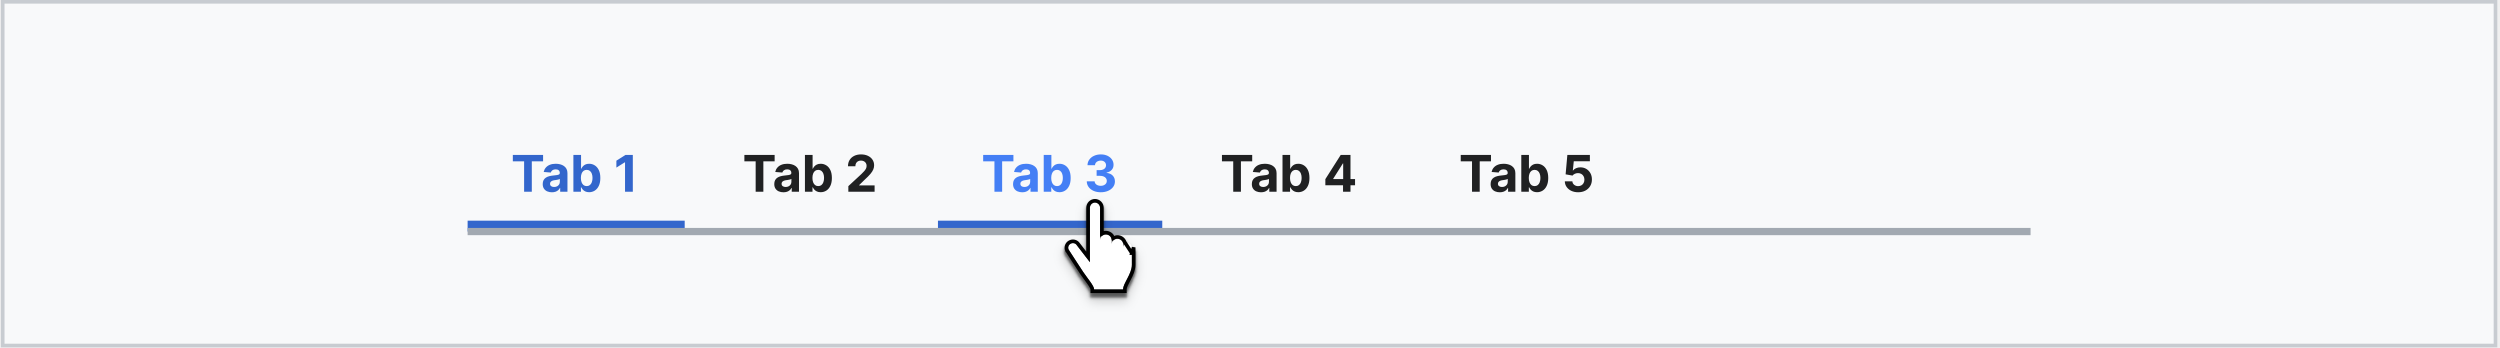
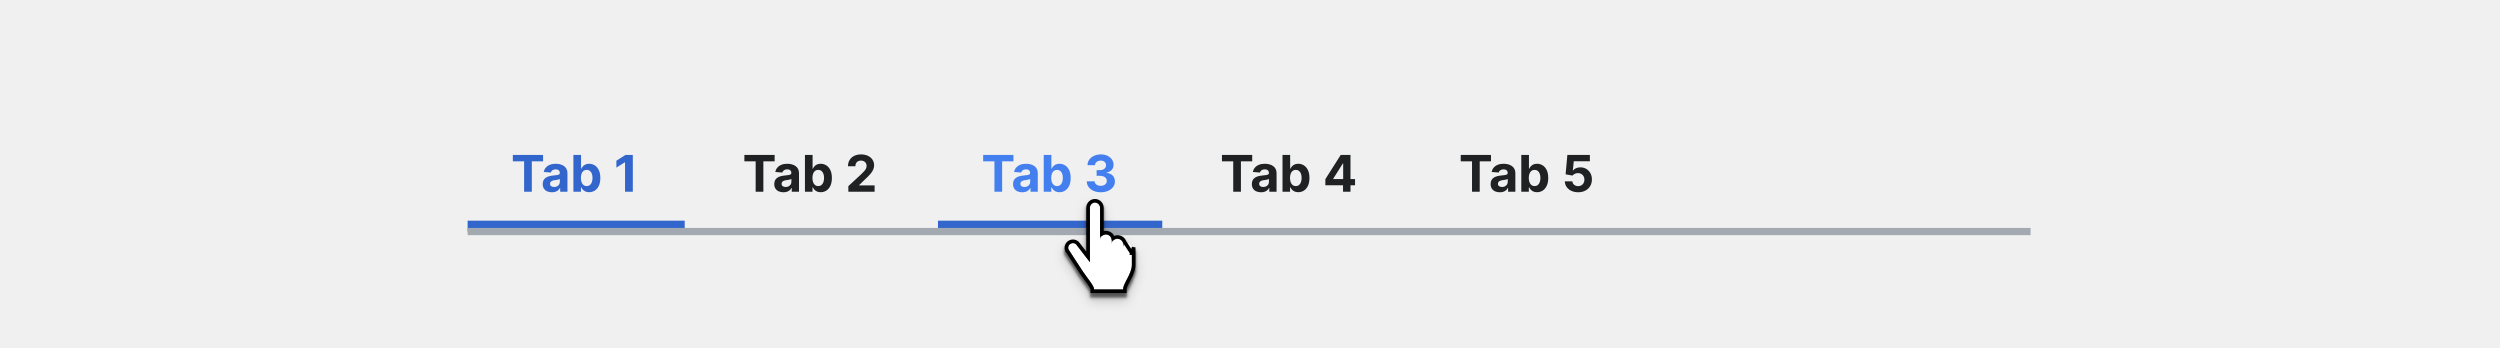
<svg xmlns="http://www.w3.org/2000/svg" width="691" height="96" fill="none" viewBox="0 0 691 96">
-   <path fill="#F8F9FA" d="M.75.5h689v95H.75z" />
  <g style="mix-blend-mode:darken">
    <g clip-path="url(#a)">
      <path fill="#36C" d="M141.747 44.593v-1.775h8.362v1.775h-3.117V53h-2.128v-8.407h-3.117Zm10.796 8.551a3.18 3.18 0 0 1-1.302-.253 2.098 2.098 0 0 1-.905-.761c-.219-.338-.328-.759-.328-1.263 0-.424.078-.78.233-1.069a1.89 1.89 0 0 1 .637-.696c.268-.175.573-.308.915-.397a6.96 6.96 0 0 1 1.083-.19c.444-.046.802-.089 1.074-.129.272-.043.469-.106.592-.189a.416.416 0 0 0 .184-.367v-.03c0-.315-.1-.559-.299-.731-.195-.172-.473-.259-.835-.259-.381 0-.684.085-.91.254a1.168 1.168 0 0 0-.447.626l-1.959-.159c.1-.464.295-.865.587-1.203a2.814 2.814 0 0 1 1.128-.785c.464-.186 1.001-.279 1.611-.279.424 0 .83.05 1.218.15.391.099.738.253 1.039.462.305.209.545.477.721.805.176.325.264.714.264 1.168V53h-2.009v-1.059h-.06c-.122.239-.286.45-.492.631a2.26 2.26 0 0 1-.74.423c-.289.1-.622.15-1 .15Zm.607-1.462c.311 0 .586-.06.825-.183.239-.126.426-.295.562-.508.136-.212.204-.452.204-.72v-.81a1.15 1.15 0 0 1-.274.119c-.112.033-.24.064-.383.094-.142.026-.285.051-.427.075l-.388.054a2.612 2.612 0 0 0-.651.174c-.186.08-.33.188-.433.323a.792.792 0 0 0-.154.498c0 .288.105.508.313.66.212.15.481.224.806.224ZM158.485 53V42.818h2.117v3.828h.065c.093-.205.227-.414.403-.626a2.11 2.11 0 0 1 .696-.537c.288-.146.646-.219 1.074-.219.556 0 1.07.146 1.541.438.47.288.847.724 1.128 1.307.282.58.423 1.308.423 2.183 0 .852-.138 1.57-.413 2.157-.271.584-.643 1.026-1.113 1.328a2.86 2.86 0 0 1-1.571.447c-.411 0-.761-.068-1.049-.204a2.167 2.167 0 0 1-.701-.512 2.579 2.579 0 0 1-.418-.631h-.094V53h-2.088Zm2.073-3.818c0 .454.063.85.189 1.188.126.338.308.602.546.79.239.186.529.279.871.279.344 0 .636-.095.875-.283a1.77 1.77 0 0 0 .541-.796 3.39 3.39 0 0 0 .189-1.178 3.36 3.36 0 0 0-.184-1.163 1.725 1.725 0 0 0-.542-.786c-.238-.189-.531-.283-.879-.283-.345 0-.637.09-.875.273-.236.182-.416.44-.542.776-.126.334-.189.729-.189 1.183Zm14.353-6.364V53h-2.153v-8.139h-.059l-2.332 1.462v-1.909l2.521-1.596h2.023Z" />
      <path fill="#36C" d="M129.25 33h60-60Zm60 32h-60v-4h60v4Zm-60-2V33v30Zm60-30v30-30Z" mask="url(#path-4-inside-2_827_64462)" />
      <path fill="#202122" d="M205.747 44.593v-1.775h8.362v1.775h-3.117V53h-2.128v-8.407h-3.117Zm10.796 8.551a3.18 3.18 0 0 1-1.302-.253 2.098 2.098 0 0 1-.905-.761c-.219-.338-.328-.759-.328-1.263 0-.424.078-.78.233-1.069a1.89 1.89 0 0 1 .637-.696c.268-.175.573-.308.915-.397a6.96 6.96 0 0 1 1.083-.19c.444-.046.802-.089 1.074-.129.272-.043.469-.106.592-.189a.416.416 0 0 0 .184-.367v-.03c0-.315-.1-.559-.299-.731-.195-.172-.473-.259-.835-.259-.381 0-.684.085-.91.254a1.168 1.168 0 0 0-.447.626l-1.959-.159c.1-.464.295-.865.587-1.203a2.814 2.814 0 0 1 1.128-.785c.464-.186 1.001-.279 1.611-.279.424 0 .83.05 1.218.15.391.099.738.253 1.039.462.305.209.545.477.721.805.176.325.264.714.264 1.168V53h-2.009v-1.059h-.06c-.122.239-.286.45-.492.631a2.26 2.26 0 0 1-.74.423c-.289.1-.622.15-1 .15Zm.607-1.462c.311 0 .586-.06.825-.183.239-.126.426-.295.562-.508.136-.212.204-.452.204-.72v-.81a1.15 1.15 0 0 1-.274.119c-.112.033-.24.064-.383.094-.142.026-.285.051-.427.075l-.388.054a2.612 2.612 0 0 0-.651.174c-.186.08-.33.188-.433.323a.792.792 0 0 0-.154.498c0 .288.105.508.313.66.212.15.481.224.806.224ZM222.485 53V42.818h2.117v3.828h.065c.093-.205.227-.414.403-.626a2.11 2.11 0 0 1 .696-.537c.288-.146.646-.219 1.074-.219.556 0 1.07.146 1.541.438.47.288.847.724 1.128 1.307.282.58.423 1.308.423 2.183 0 .852-.138 1.57-.413 2.157-.271.584-.643 1.026-1.113 1.328a2.86 2.86 0 0 1-1.571.447c-.411 0-.761-.068-1.049-.204a2.167 2.167 0 0 1-.701-.512 2.579 2.579 0 0 1-.418-.631h-.094V53h-2.088Zm2.073-3.818c0 .454.063.85.189 1.188.126.338.308.602.546.79.239.186.529.279.871.279.344 0 .636-.095.875-.283a1.77 1.77 0 0 0 .541-.796 3.39 3.39 0 0 0 .189-1.178 3.36 3.36 0 0 0-.184-1.163 1.725 1.725 0 0 0-.542-.786c-.238-.189-.531-.283-.879-.283-.345 0-.637.09-.875.273-.236.182-.416.44-.542.776-.126.334-.189.729-.189 1.183ZM234.482 53v-1.551l3.624-3.356c.308-.298.567-.567.775-.805a3.11 3.11 0 0 0 .483-.701c.109-.232.164-.483.164-.751 0-.298-.068-.555-.204-.77a1.342 1.342 0 0 0-.557-.503 1.743 1.743 0 0 0-.8-.179c-.312 0-.584.063-.816.19a1.302 1.302 0 0 0-.537.541 1.756 1.756 0 0 0-.189.84h-2.043c0-.666.151-1.244.452-1.735.302-.49.725-.87 1.268-1.138.544-.269 1.17-.403 1.88-.403.729 0 1.363.13 1.904.388.543.255.966.61 1.267 1.064.302.454.453.974.453 1.56 0 .385-.076.765-.229 1.14-.149.374-.416.79-.8 1.247-.385.454-.927 1-1.626 1.636l-1.487 1.456v.07h4.276V53h-7.258Z" />
      <path fill="#447FF5" d="M271.747 44.593v-1.775h8.362v1.775h-3.117V53h-2.128v-8.407h-3.117Zm10.796 8.551a3.18 3.18 0 0 1-1.302-.253 2.098 2.098 0 0 1-.905-.761c-.219-.338-.328-.759-.328-1.263 0-.424.078-.78.233-1.069a1.89 1.89 0 0 1 .637-.696c.268-.175.573-.308.915-.397a6.96 6.96 0 0 1 1.083-.19c.444-.046.802-.089 1.074-.129.272-.043.469-.106.592-.189a.416.416 0 0 0 .184-.367v-.03c0-.315-.1-.559-.299-.731-.195-.172-.473-.259-.835-.259-.381 0-.684.085-.91.254a1.168 1.168 0 0 0-.447.626l-1.959-.159c.1-.464.295-.865.587-1.203a2.814 2.814 0 0 1 1.128-.785c.464-.186 1.001-.279 1.611-.279.424 0 .83.05 1.218.15.391.099.738.253 1.039.462.305.209.545.477.721.805.176.325.264.714.264 1.168V53h-2.009v-1.059h-.06c-.122.239-.286.45-.492.631a2.26 2.26 0 0 1-.74.423c-.289.1-.622.15-1 .15Zm.607-1.462c.311 0 .586-.06.825-.183.239-.126.426-.295.562-.508.136-.212.204-.452.204-.72v-.81a1.15 1.15 0 0 1-.274.119c-.112.033-.24.064-.383.094-.142.026-.285.051-.427.075l-.388.054a2.612 2.612 0 0 0-.651.174c-.186.08-.33.188-.433.323a.792.792 0 0 0-.154.498c0 .288.105.508.313.66.212.15.481.224.806.224ZM288.485 53V42.818h2.117v3.828h.065c.093-.205.227-.414.403-.626a2.11 2.11 0 0 1 .696-.537c.288-.146.646-.219 1.074-.219.556 0 1.07.146 1.541.438.47.288.847.724 1.128 1.307.282.58.423 1.308.423 2.183 0 .852-.138 1.57-.413 2.157-.271.584-.643 1.026-1.113 1.328a2.86 2.86 0 0 1-1.571.447c-.411 0-.761-.068-1.049-.204a2.167 2.167 0 0 1-.701-.512 2.579 2.579 0 0 1-.418-.631h-.094V53h-2.088Zm2.073-3.818c0 .454.063.85.189 1.188.126.338.308.602.546.79.239.186.529.279.871.279.344 0 .636-.095.875-.283a1.77 1.77 0 0 0 .541-.796 3.39 3.39 0 0 0 .189-1.178 3.36 3.36 0 0 0-.184-1.163 1.725 1.725 0 0 0-.542-.786c-.238-.189-.531-.283-.879-.283-.345 0-.637.09-.875.273-.236.182-.416.44-.542.776-.126.334-.189.729-.189 1.183Zm13.687 3.957c-.742 0-1.404-.127-1.984-.383-.576-.258-1.032-.613-1.367-1.063a2.678 2.678 0 0 1-.512-1.572h2.168c.013.249.094.468.243.657.153.185.355.33.607.432.252.103.535.154.85.154.328 0 .618-.058.87-.174a1.43 1.43 0 0 0 .592-.482 1.22 1.22 0 0 0 .213-.71c0-.273-.076-.513-.228-.722a1.462 1.462 0 0 0-.647-.497c-.278-.12-.609-.179-.994-.179h-.949v-1.58h.949c.325 0 .612-.057.86-.17.252-.113.448-.268.587-.467.139-.202.209-.438.209-.706a1.226 1.226 0 0 0-.691-1.129 1.652 1.652 0 0 0-.756-.164c-.292 0-.559.053-.801.16a1.4 1.4 0 0 0-.581.442 1.164 1.164 0 0 0-.234.676h-2.063a2.65 2.65 0 0 1 .502-1.551 3.258 3.258 0 0 1 1.313-1.05c.553-.254 1.178-.382 1.874-.382.702 0 1.317.128 1.844.383.527.255.937.6 1.228 1.034.295.43.441.915.438 1.452.003.57-.174 1.045-.532 1.426-.355.382-.817.623-1.387.726v.08c.749.096 1.319.356 1.71.78.394.421.59.948.587 1.581a2.481 2.481 0 0 1-.503 1.547c-.334.45-.797.805-1.387 1.063-.59.259-1.266.388-2.028.388Z" />
      <path fill="#36C" d="M259.25 33h62-62Zm62 32h-62v-4h62v4Zm-62-2V33v30Zm62-30v30-30Z" mask="url(#path-9-inside-3_827_64462)" />
      <path fill="#202122" d="M337.747 44.593v-1.775h8.362v1.775h-3.117V53h-2.128v-8.407h-3.117Zm10.796 8.551a3.18 3.18 0 0 1-1.302-.253 2.098 2.098 0 0 1-.905-.761c-.219-.338-.328-.759-.328-1.263 0-.424.078-.78.233-1.069a1.89 1.89 0 0 1 .637-.696c.268-.175.573-.308.915-.397a6.96 6.96 0 0 1 1.083-.19c.444-.046.802-.089 1.074-.129.272-.043.469-.106.592-.189a.416.416 0 0 0 .184-.367v-.03c0-.315-.1-.559-.299-.731-.195-.172-.473-.259-.835-.259-.381 0-.684.085-.91.254a1.168 1.168 0 0 0-.447.626l-1.959-.159c.1-.464.295-.865.587-1.203a2.814 2.814 0 0 1 1.128-.785c.464-.186 1.001-.279 1.611-.279.424 0 .83.05 1.218.15.391.099.738.253 1.039.462.305.209.545.477.721.805.176.325.264.714.264 1.168V53h-2.009v-1.059h-.06c-.122.239-.286.45-.492.631a2.26 2.26 0 0 1-.74.423c-.289.1-.622.15-1 .15Zm.607-1.462c.311 0 .586-.06.825-.183.239-.126.426-.295.562-.508.136-.212.204-.452.204-.72v-.81a1.15 1.15 0 0 1-.274.119c-.112.033-.24.064-.383.094-.142.026-.285.051-.427.075l-.388.054a2.612 2.612 0 0 0-.651.174c-.186.08-.33.188-.433.323a.792.792 0 0 0-.154.498c0 .288.105.508.313.66.212.15.481.224.806.224ZM354.485 53V42.818h2.117v3.828h.065c.093-.205.227-.414.403-.626a2.11 2.11 0 0 1 .696-.537c.288-.146.646-.219 1.074-.219.556 0 1.07.146 1.541.438.47.288.847.724 1.128 1.307.282.58.423 1.308.423 2.183 0 .852-.138 1.57-.413 2.157-.271.584-.643 1.026-1.113 1.328a2.86 2.86 0 0 1-1.571.447c-.411 0-.761-.068-1.049-.204a2.167 2.167 0 0 1-.701-.512 2.579 2.579 0 0 1-.418-.631h-.094V53h-2.088Zm2.073-3.818c0 .454.063.85.189 1.188.126.338.308.602.546.79.239.186.529.279.871.279.344 0 .636-.095.875-.283a1.77 1.77 0 0 0 .541-.796 3.39 3.39 0 0 0 .189-1.178 3.36 3.36 0 0 0-.184-1.163 1.725 1.725 0 0 0-.542-.786c-.238-.189-.531-.283-.879-.283-.345 0-.637.09-.875.273-.236.182-.416.44-.542.776-.126.334-.189.729-.189 1.183Zm9.769 2.028v-1.695l4.251-6.697h1.462v2.347h-.865l-2.68 4.24v.08h6.04v1.725h-8.208Zm4.887 1.79v-2.307l.04-.75v-7.125h2.019V53h-2.059Zm32.533-8.407v-1.775h8.362v1.775h-3.117V53h-2.128v-8.407h-3.117Zm10.796 8.551a3.18 3.18 0 0 1-1.302-.253 2.098 2.098 0 0 1-.905-.761c-.219-.338-.328-.759-.328-1.263 0-.424.078-.78.233-1.069a1.89 1.89 0 0 1 .637-.696c.268-.175.573-.308.915-.397a6.96 6.96 0 0 1 1.083-.19c.444-.046.802-.089 1.074-.129.272-.043.469-.106.592-.189a.416.416 0 0 0 .184-.367v-.03c0-.315-.1-.559-.299-.731-.195-.172-.473-.259-.835-.259-.381 0-.684.085-.91.254a1.168 1.168 0 0 0-.447.626l-1.959-.159c.1-.464.295-.865.587-1.203a2.814 2.814 0 0 1 1.128-.785c.464-.186 1.001-.279 1.611-.279.424 0 .83.05 1.218.15.391.099.738.253 1.039.462.305.209.545.477.721.805.176.325.264.714.264 1.168V53h-2.009v-1.059h-.06c-.122.239-.286.45-.492.631a2.26 2.26 0 0 1-.74.423c-.289.1-.622.15-1 .15Zm.607-1.462c.311 0 .586-.06.825-.183.239-.126.426-.295.562-.508.136-.212.204-.452.204-.72v-.81a1.15 1.15 0 0 1-.274.119c-.112.033-.24.064-.383.094-.142.026-.285.051-.427.075l-.388.054a2.612 2.612 0 0 0-.651.174c-.186.08-.33.188-.433.323a.792.792 0 0 0-.154.498c0 .288.105.508.313.66.212.15.481.224.806.224ZM420.485 53V42.818h2.117v3.828h.065c.093-.205.227-.414.403-.626a2.11 2.11 0 0 1 .696-.537c.288-.146.646-.219 1.074-.219.556 0 1.07.146 1.541.438.47.288.847.724 1.128 1.307.282.58.423 1.308.423 2.183 0 .852-.138 1.57-.413 2.157-.271.584-.643 1.026-1.113 1.328a2.86 2.86 0 0 1-1.571.447c-.411 0-.761-.068-1.049-.204a2.167 2.167 0 0 1-.701-.512 2.579 2.579 0 0 1-.418-.631h-.094V53h-2.088Zm2.073-3.818c0 .454.063.85.189 1.188.126.338.308.602.546.79.239.186.529.279.871.279.344 0 .636-.095.875-.283a1.77 1.77 0 0 0 .541-.796 3.39 3.39 0 0 0 .189-1.178 3.36 3.36 0 0 0-.184-1.163 1.725 1.725 0 0 0-.542-.786c-.238-.189-.531-.283-.879-.283-.345 0-.637.09-.875.273-.236.182-.416.44-.542.776-.126.334-.189.729-.189 1.183Zm13.642 3.957c-.702 0-1.329-.13-1.879-.388a3.275 3.275 0 0 1-1.303-1.069 2.755 2.755 0 0 1-.502-1.56h2.088c.024.394.189.714.498.959a1.71 1.71 0 0 0 1.098.368c.338 0 .637-.075.895-.224.262-.152.466-.363.612-.631.149-.272.223-.584.223-.935 0-.358-.076-.673-.228-.944a1.618 1.618 0 0 0-.622-.637 1.828 1.828 0 0 0-.91-.234c-.298 0-.588.062-.87.184-.278.123-.495.29-.651.503l-1.914-.343.482-5.37h6.225v1.76h-4.45l-.263 2.55h.059c.179-.251.449-.46.811-.626a2.873 2.873 0 0 1 1.213-.248c.613 0 1.16.144 1.64.432.481.288.86.684 1.139 1.188.278.5.416 1.078.413 1.73.003.687-.156 1.296-.478 1.83-.318.53-.764.948-1.337 1.253-.57.301-1.233.452-1.989.452Z" />
    </g>
    <path fill="#A2A9B1" d="M561.25 63h-432v2h432v-2Z" mask="url(#path-2-inside-1_827_64462)" />
  </g>
  <g filter="url(#b)">
    <path fill="#fff" fill-rule="evenodd" d="M312.845 68.379a1.19 1.19 0 0 0-1.197-1.183c-.66 0-1.194.527-1.196 1.179v-.826c0-.857-.719-1.551-1.606-1.551-.886 0-1.592.694-1.592 1.55V66.35c0-.856-.728-1.55-1.611-1.55s-1.586.694-1.586 1.55v-8.925c0-.787-.639-1.425-1.411-1.425-.771 0-1.397.638-1.397 1.425v15.038l-3.603-4.659c-.346-.586-1.126-.779-1.742-.431-.617.348-.836 1.105-.49 1.691 0 0 2.817 4.369 3.967 6.093 1.15 1.725 3.038 3.853 3.038 4.843h7.989c0-1.672 2.443-4.284 2.443-6.798v-3.24l-.006-1.583Z" clip-rule="evenodd" />
    <path stroke="#000" d="M312.851 69.963h.5v-.002l-.006-1.582v-.002l-.494 1.586Zm0 0h.5v3.24c0 1.397-.673 2.782-1.278 3.945l-.19.366c-.24.457-.461.878-.636 1.275-.222.505-.339.902-.339 1.212v.5h-8.989V80c0-.116-.065-.342-.255-.697-.179-.337-.437-.73-.741-1.16a59.83 59.83 0 0 0-.781-1.069 42.062 42.062 0 0 1-1.177-1.64 431.55 431.55 0 0 1-2.418-3.698l-1.095-1.691-.335-.519-.091-.141-.024-.037-.006-.01-.002-.002v-.001l.42-.271-.42.27-.006-.007-.005-.009c-.497-.843-.169-1.904.675-2.38.828-.468 1.9-.23 2.401.583l2.69 3.478V57.425c0-1.053.84-1.925 1.897-1.925 1.052 0 1.911.865 1.911 1.925v7.173c.316-.19.688-.299 1.086-.299.964 0 1.808.644 2.045 1.54a2.119 2.119 0 0 1 1.158-.341c.919 0 1.716.578 1.998 1.399l2.007 3.066Z" />
  </g>
-   <path stroke="#C8CCD1" d="M.75.5h689v95H.75z" />
  <defs>
    <clipPath id="a">
      <path fill="#fff" d="M129.25 32h432v32h-432V32Z" />
    </clipPath>
    <filter id="b" width="25.604" height="32" x="291.248" y="54" color-interpolation-filters="sRGB" filterUnits="userSpaceOnUse">
      <feFlood flood-opacity="0" result="BackgroundImageFix" />
      <feColorMatrix in="SourceAlpha" result="hardAlpha" values="0 0 0 0 0 0 0 0 0 0 0 0 0 0 0 0 0 0 127 0" />
      <feOffset dy="1" />
      <feGaussianBlur stdDeviation=".5" />
      <feColorMatrix values="0 0 0 0 0 0 0 0 0 0 0 0 0 0 0 0 0 0 0.583 0" />
      <feBlend in2="BackgroundImageFix" result="effect1_dropShadow_827_64462" />
      <feColorMatrix in="SourceAlpha" result="hardAlpha" values="0 0 0 0 0 0 0 0 0 0 0 0 0 0 0 0 0 0 127 0" />
      <feOffset dy="2" />
      <feGaussianBlur stdDeviation="1.5" />
      <feColorMatrix values="0 0 0 0 0 0 0 0 0 0 0 0 0 0 0 0 0 0 0.179 0" />
      <feBlend in2="effect1_dropShadow_827_64462" result="effect2_dropShadow_827_64462" />
      <feBlend in="SourceGraphic" in2="effect2_dropShadow_827_64462" result="shape" />
    </filter>
  </defs>
</svg>
